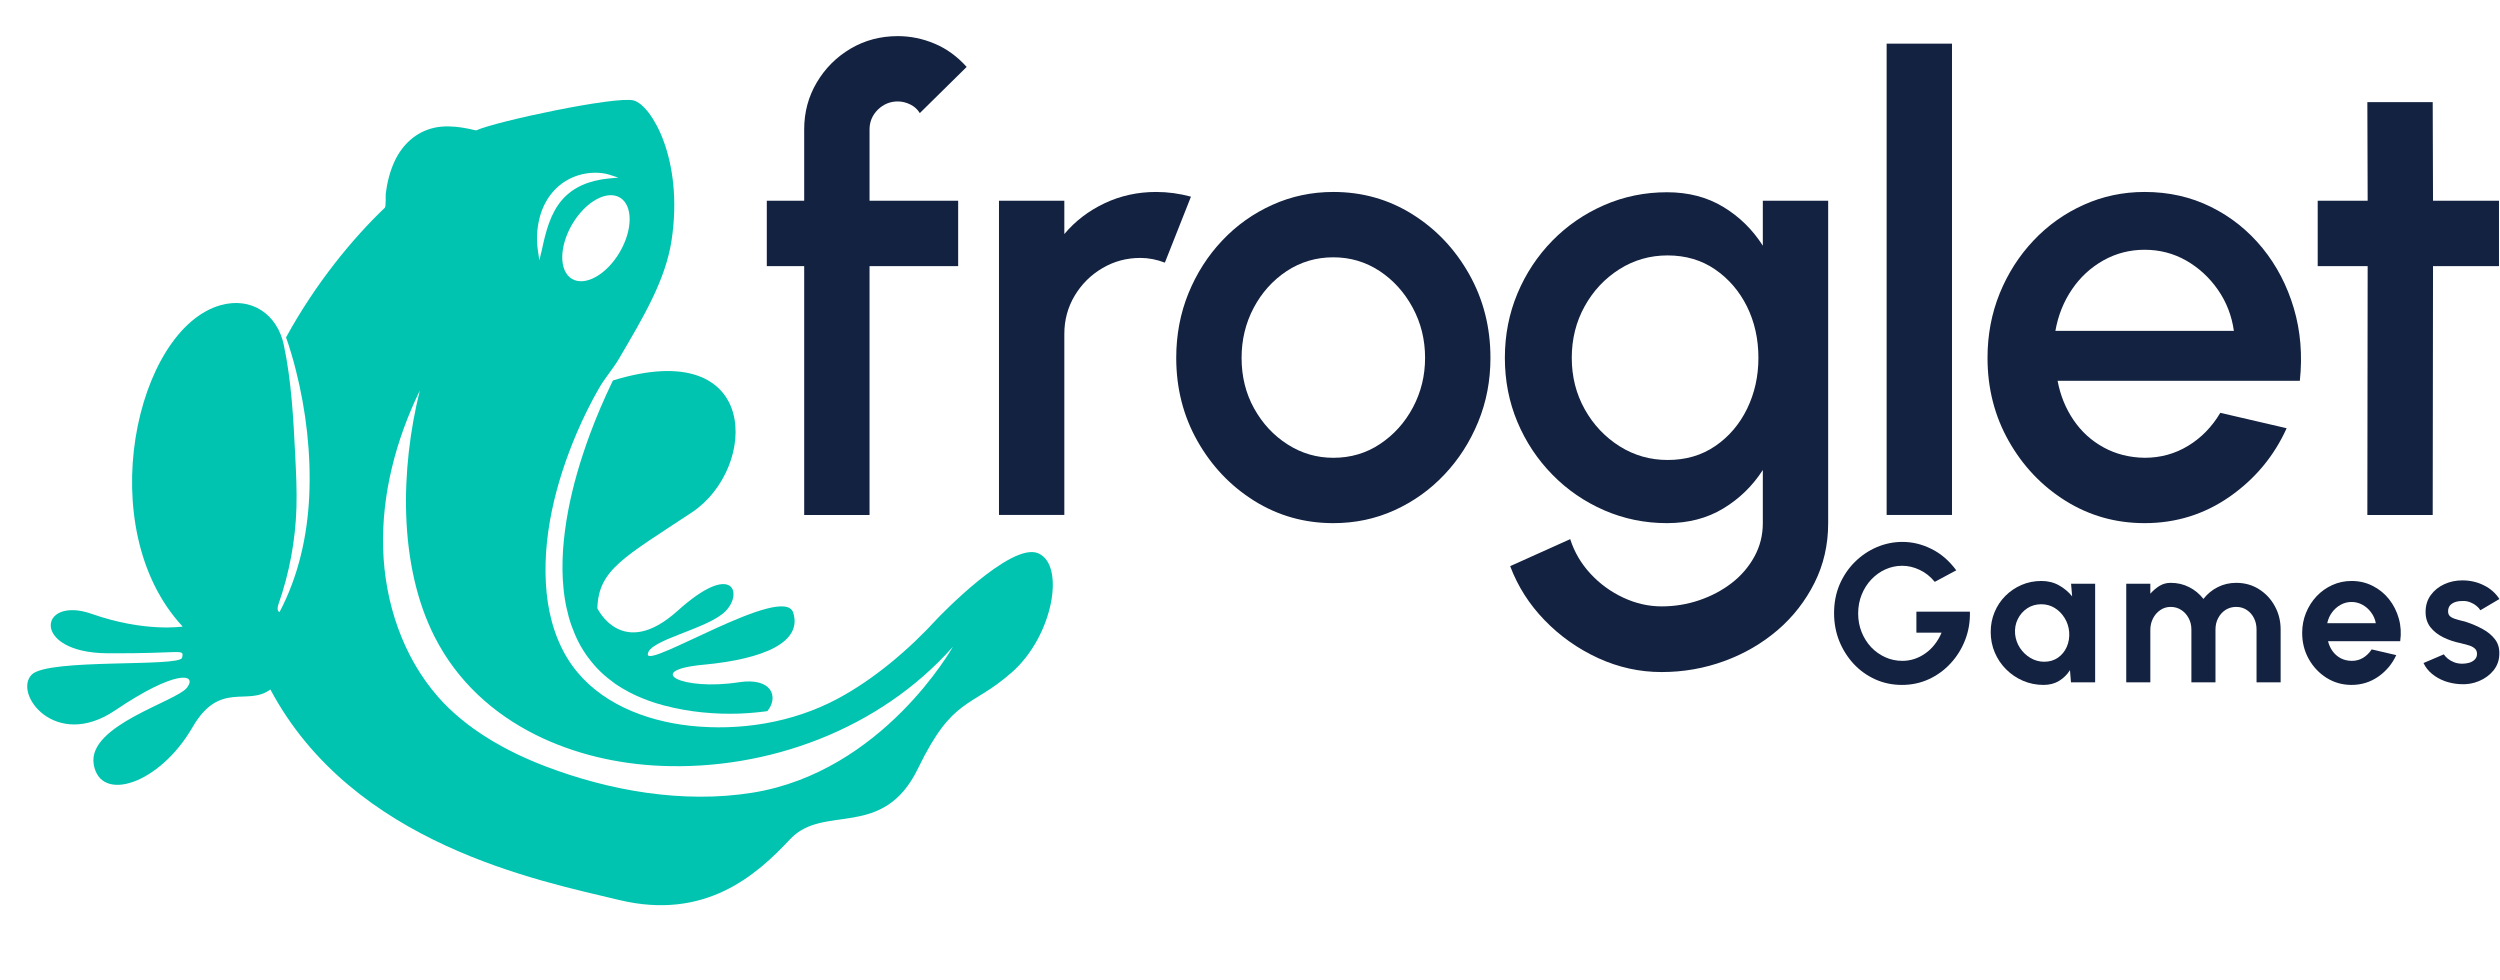
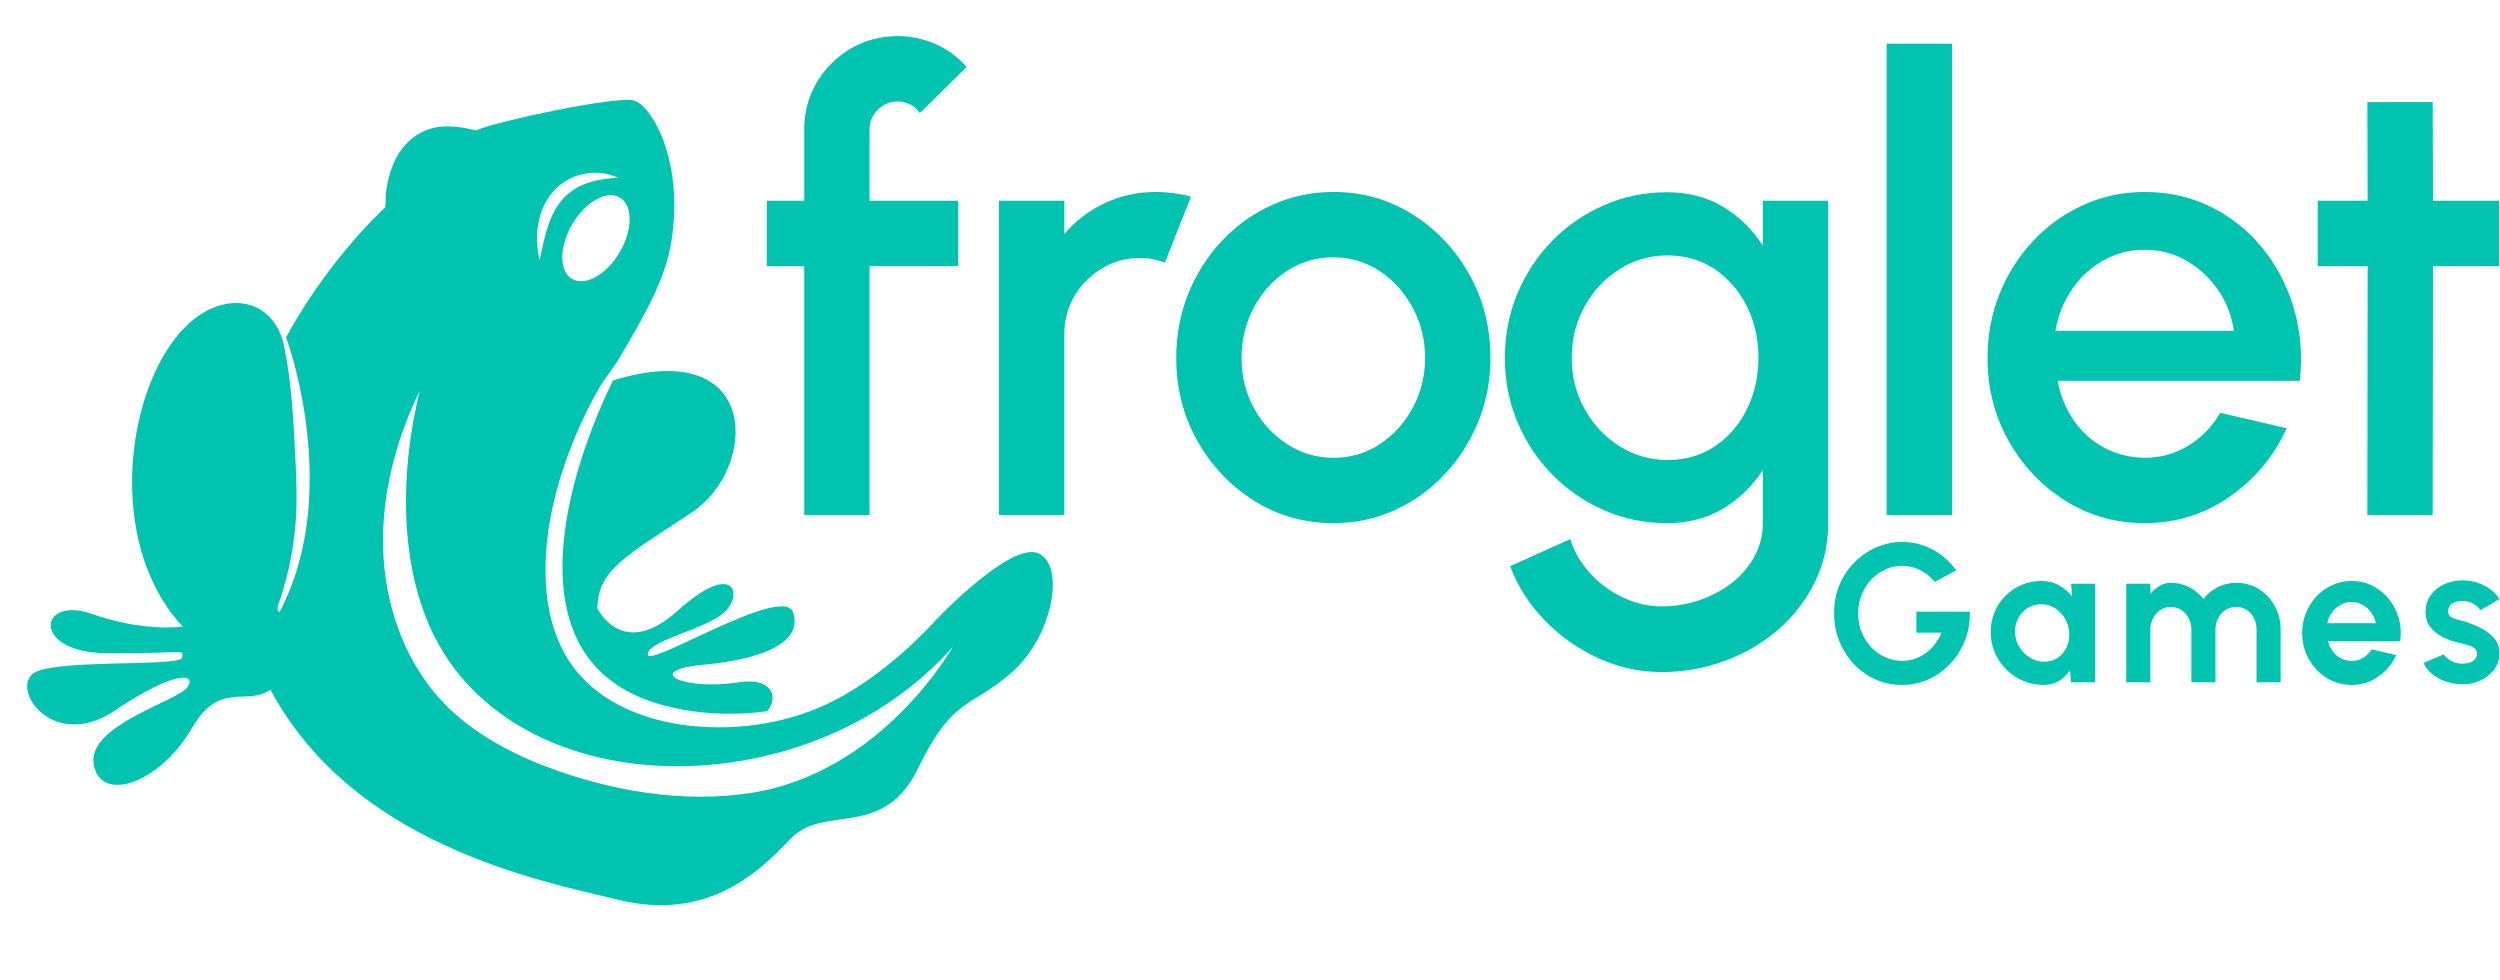
<svg xmlns="http://www.w3.org/2000/svg" width="240" height="94" viewBox="0 0 240 94" fill="none">
  <path d="M56.62 41.72C55.669 44.299 54.986 46.693 54.542 49.041C54.301 50.316 54.138 51.574 54.053 52.771C53.966 54.134 53.981 55.345 54.096 56.479L54.131 56.82L54.208 57.387L54.303 57.949L54.373 58.286C54.507 58.918 54.66 59.485 54.851 60.025C55.057 60.608 55.292 61.159 55.551 61.662L55.657 61.858C55.665 61.877 55.677 61.897 55.689 61.918C55.712 61.963 55.736 62.003 55.76 62.044L55.763 62.049L55.989 62.43L56.256 62.834C56.27 62.851 56.282 62.871 56.291 62.886L56.489 63.156C56.855 63.644 57.24 64.089 57.641 64.475C58.048 64.868 58.507 65.241 58.996 65.596C59.451 65.916 59.946 66.214 60.507 66.506L60.912 66.7C60.935 66.71 60.962 66.725 60.985 66.734C61.027 66.753 61.065 66.775 61.107 66.793L61.312 66.88C61.363 66.901 61.413 66.925 61.463 66.946C61.548 66.983 61.637 67.021 61.723 67.054L62.144 67.217C62.168 67.227 62.195 67.237 62.222 67.248C62.265 67.266 62.308 67.281 62.348 67.294L62.992 67.509L63.646 67.699C63.69 67.713 63.734 67.724 63.783 67.735C63.811 67.741 63.836 67.747 63.864 67.753C64.394 67.893 64.974 68.022 65.642 68.141C66.802 68.347 68.025 68.471 69.278 68.509C69.346 68.511 69.415 68.51 69.487 68.513C69.721 68.519 69.96 68.521 70.196 68.518L70.2 68.519C70.448 68.519 70.698 68.511 70.943 68.506L71.121 68.499C71.216 68.494 71.315 68.491 71.412 68.482C71.468 68.478 71.524 68.477 71.581 68.473L71.811 68.46C71.859 68.458 71.907 68.451 71.955 68.449C71.981 68.447 72.011 68.445 72.038 68.442L72.497 68.403L72.958 68.356C73.094 68.343 73.231 68.326 73.364 68.308L73.416 68.303C73.47 68.293 73.527 68.289 73.581 68.279C73.607 68.277 73.638 68.271 73.665 68.268C74.774 66.925 74.128 65.002 70.919 65.497C65.466 66.34 61.675 64.36 67.525 63.815C73.379 63.27 77.054 61.627 76.144 58.804C75.234 55.982 62.133 64.224 62.188 62.818C62.243 61.412 67.974 60.4 69.661 58.663C71.348 56.927 70.376 53.839 65.049 58.638C59.723 63.436 57.346 58.395 57.346 58.395C57.456 54.675 59.904 53.508 66.426 49.184C72.775 44.972 73.135 32.127 58.844 36.524C58.811 36.587 58.782 36.65 58.749 36.717C57.956 38.37 57.238 40.049 56.62 41.72Z" fill="#00C4B0" />
  <path d="M99.651 53.109C96.999 52.012 90.005 59.361 90.005 59.361C87.284 62.341 83.898 65.224 80.353 67.109C76.043 69.4 70.987 70.186 66.253 69.674C61.898 69.2 57.49 67.452 54.932 63.892C53.492 61.887 52.728 59.429 52.477 56.934C51.959 51.748 53.343 46.297 55.393 41.508C56.011 40.066 56.71 38.66 57.488 37.299C58.061 36.292 58.846 35.422 59.425 34.43C61.694 30.556 63.9 26.916 64.478 23.028C65.641 15.258 62.519 10.076 60.821 9.64C59.123 9.205 47.655 11.639 45.715 12.516C45.638 12.551 43.504 11.844 41.66 12.271C39.911 12.675 38.605 13.893 37.855 15.539C37.419 16.497 37.163 17.538 37.034 18.576C37.008 18.764 37.068 19.82 36.942 19.945C33.872 22.871 30.307 27.183 27.459 32.393C27.474 32.436 27.494 32.48 27.508 32.528C27.575 32.707 27.636 32.893 27.695 33.07L27.714 33.132C27.789 33.365 27.868 33.617 27.962 33.93C28.106 34.405 28.245 34.918 28.404 35.542C29.388 39.428 29.87 43.569 29.687 47.614C29.512 51.458 28.645 55.332 26.835 58.76C26.583 58.667 26.634 58.29 26.726 58.024C27.777 55.035 28.363 51.891 28.458 48.748C28.508 47.099 28.427 45.456 28.346 43.813C28.168 40.232 27.986 36.629 27.25 33.13C26.622 30.161 24.145 28.469 21.185 29.297C13.047 31.571 8.75 50.709 17.537 60.149C17.537 60.149 13.909 60.726 8.807 58.932C3.705 57.139 2.933 62.655 10.274 62.713C17.615 62.771 17.669 62.21 17.481 63.138C17.292 64.065 4.651 63.183 3.054 64.757C1.222 66.564 5.316 72.076 11.059 68.191C16.802 64.305 18.959 64.626 17.974 65.988C16.99 67.35 8.384 69.605 8.995 73.365C9.606 77.126 15.308 75.305 18.483 69.813C21.098 65.295 23.755 67.836 25.956 66.189C33.893 81.075 51.737 84.541 59.43 86.398C67.708 88.393 72.629 84.01 75.855 80.559C79.081 77.109 84.764 80.714 88.131 73.765C91.498 66.816 93.171 68.041 97.141 64.541C101.11 61.042 102.303 54.205 99.651 53.109ZM59.511 18.966C60.767 19.71 60.758 22.06 59.488 24.218C58.219 26.375 56.171 27.518 54.911 26.773C53.655 26.03 53.665 23.679 54.934 21.522C56.203 19.364 58.252 18.221 59.511 18.966ZM52.215 19.747C52.323 19.521 52.448 19.294 52.584 19.078C52.73 18.855 52.88 18.647 53.044 18.456C53.213 18.261 53.394 18.073 53.591 17.902C53.805 17.717 54.006 17.565 54.211 17.435C54.441 17.285 54.66 17.168 54.883 17.069C55.018 17.008 55.129 16.963 55.233 16.925L55.256 16.917C55.308 16.898 55.356 16.878 55.411 16.864C55.463 16.846 55.523 16.828 55.589 16.808C56.058 16.669 56.545 16.596 57.039 16.582C57.293 16.579 57.532 16.589 57.757 16.615C58.037 16.648 58.262 16.696 58.465 16.76L59.365 17.052L58.414 17.137C57.988 17.176 57.547 17.251 57.112 17.358C56.672 17.468 56.263 17.604 55.9 17.767C55.852 17.787 55.808 17.808 55.759 17.832C55.72 17.849 55.681 17.871 55.642 17.889L55.617 17.901C55.504 17.959 55.419 18.005 55.344 18.049C55.142 18.166 54.973 18.277 54.825 18.389C54.634 18.531 54.487 18.655 54.353 18.779C54.185 18.935 54.046 19.079 53.928 19.224C53.429 19.811 53.017 20.55 52.701 21.436C52.562 21.823 52.436 22.24 52.315 22.71L52.233 23.04L52.154 23.371C52.141 23.443 52.122 23.518 52.108 23.59C52.098 23.631 52.089 23.669 52.082 23.712L52.077 23.733C52.055 23.838 52.032 23.947 52.005 24.056L51.776 24.992L51.638 24.046C51.494 23.086 51.529 22.119 51.741 21.166C51.838 20.689 52 20.21 52.215 19.747ZM72.195 76.106C65.566 77.16 58.508 75.914 52.357 73.565C48.579 72.121 44.736 69.969 42.035 66.879C38.681 63.043 36.934 57.869 36.782 52.665C36.629 47.461 38.004 42.225 40.301 37.497C38.434 45.021 38.223 54.251 41.728 61.141C43.907 65.426 47.372 68.524 51.443 70.552C55.117 72.383 59.281 73.347 63.44 73.523C73.668 73.96 84.428 70.052 91.481 62.085C91.477 62.084 84.759 74.109 72.195 76.106Z" fill="#00C4B0" />
-   <path d="M83.476 12.423V19.272H91.984V25.547H83.476V49.437H77.202V25.547H73.613V19.272H77.202V12.423C77.202 10.779 77.605 9.271 78.41 7.917C79.215 6.557 80.295 5.476 81.655 4.671C83.011 3.871 84.522 3.468 86.192 3.468C87.399 3.468 88.577 3.709 89.721 4.19C90.87 4.671 91.891 5.417 92.8 6.424L88.302 10.857C88.082 10.494 87.777 10.219 87.384 10.027C86.992 9.835 86.594 9.738 86.192 9.738C85.45 9.738 84.812 10.002 84.277 10.523C83.747 11.049 83.476 11.683 83.476 12.423Z" fill="#132240" />
-   <path d="M95.902 49.437V19.272H102.176V22.469C103.222 21.221 104.508 20.24 106.04 19.513C107.567 18.791 109.216 18.428 110.984 18.428C112.113 18.428 113.228 18.581 114.332 18.88L111.828 25.213C111.048 24.914 110.262 24.761 109.476 24.761C108.151 24.761 106.934 25.09 105.828 25.743C104.719 26.396 103.835 27.275 103.172 28.379C102.509 29.489 102.176 30.716 102.176 32.061V49.436H95.902V49.437Z" fill="#132240" />
-   <path d="M128.001 50.222C125.222 50.222 122.693 49.505 120.41 48.081C118.127 46.653 116.311 44.738 114.951 42.332C113.595 39.931 112.918 37.27 112.918 34.354C112.918 32.14 113.311 30.078 114.092 28.153C114.878 26.233 115.958 24.545 117.337 23.087C118.712 21.629 120.318 20.489 122.149 19.665C123.975 18.84 125.929 18.428 128.001 18.428C130.774 18.428 133.303 19.14 135.586 20.568C137.869 21.996 139.685 23.916 141.045 26.332C142.401 28.743 143.083 31.419 143.083 34.354C143.083 36.544 142.69 38.596 141.905 40.506C141.119 42.421 140.039 44.105 138.665 45.557C137.285 47.021 135.684 48.159 133.868 48.984C132.046 49.81 130.092 50.222 128.001 50.222ZM128.001 43.948C129.67 43.948 131.168 43.505 132.493 42.617C133.818 41.734 134.869 40.565 135.645 39.107C136.42 37.649 136.808 36.063 136.808 34.355C136.808 32.607 136.41 30.997 135.615 29.529C134.82 28.06 133.759 26.887 132.434 26.013C131.103 25.14 129.626 24.702 128 24.702C126.35 24.702 124.858 25.145 123.517 26.028C122.182 26.916 121.126 28.09 120.35 29.558C119.575 31.026 119.192 32.626 119.192 34.355C119.192 36.147 119.59 37.762 120.395 39.21C121.2 40.659 122.27 41.812 123.611 42.666C124.946 43.52 126.41 43.948 128.001 43.948Z" fill="#132240" />
-   <path d="M169.23 19.272H175.505V50.222C175.505 52.294 175.068 54.203 174.194 55.951C173.315 57.699 172.137 59.216 170.649 60.492C169.157 61.768 167.453 62.76 165.533 63.462C163.613 64.164 161.605 64.517 159.514 64.517C157.403 64.517 155.376 64.07 153.421 63.177C151.472 62.278 149.758 61.066 148.281 59.539C146.804 58.012 145.703 56.284 144.977 54.35L150.741 51.757C151.139 53.005 151.791 54.109 152.685 55.076C153.579 56.043 154.624 56.804 155.823 57.368C157.02 57.928 158.248 58.213 159.515 58.213C160.762 58.213 161.964 58.017 163.123 57.624C164.277 57.232 165.313 56.686 166.231 55.98C167.144 55.278 167.871 54.433 168.416 53.446C168.96 52.459 169.231 51.384 169.231 50.221V45.12C168.244 46.651 166.977 47.884 165.43 48.817C163.879 49.755 162.083 50.221 160.03 50.221C157.899 50.221 155.886 49.808 153.996 48.984C152.106 48.159 150.447 47.02 149.018 45.557C147.594 44.104 146.475 42.42 145.67 40.506C144.869 38.596 144.467 36.544 144.467 34.354C144.467 32.164 144.869 30.107 145.67 28.187C146.475 26.263 147.594 24.573 149.018 23.115C150.446 21.657 152.106 20.518 153.996 19.694C155.886 18.869 157.899 18.456 160.03 18.456C162.083 18.456 163.879 18.923 165.43 19.861C166.977 20.793 168.244 22.036 169.231 23.587V19.272H169.23ZM160.089 44.158C161.842 44.158 163.369 43.712 164.674 42.813C165.98 41.919 166.996 40.726 167.723 39.239C168.445 37.752 168.808 36.122 168.808 34.354C168.808 32.542 168.44 30.902 167.708 29.42C166.972 27.942 165.95 26.759 164.645 25.86C163.339 24.967 161.817 24.52 160.089 24.52C158.4 24.52 156.858 24.962 155.46 25.846C154.061 26.734 152.951 27.917 152.126 29.405C151.302 30.897 150.889 32.542 150.889 34.354C150.889 36.165 151.307 37.815 152.141 39.303C152.976 40.79 154.095 41.968 155.489 42.847C156.888 43.722 158.42 44.158 160.089 44.158Z" fill="#132240" />
-   <path d="M181.117 49.437V4.19H187.391V49.436H181.117V49.437Z" fill="#132240" />
-   <path d="M205.884 50.222C203.105 50.222 200.577 49.505 198.294 48.081C196.011 46.653 194.195 44.738 192.835 42.332C191.479 39.931 190.802 37.27 190.802 34.354C190.802 32.14 191.195 30.078 191.976 28.153C192.761 26.233 193.842 24.545 195.221 23.087C196.596 21.629 198.202 20.489 200.032 19.665C201.859 18.84 203.813 18.428 205.884 18.428C208.196 18.428 210.318 18.904 212.247 19.861C214.177 20.814 215.826 22.135 217.196 23.813C218.561 25.493 219.567 27.422 220.21 29.602C220.854 31.786 221.045 34.103 220.785 36.559H197.529C197.789 37.943 198.294 39.195 199.05 40.309C199.806 41.428 200.768 42.307 201.947 42.951C203.12 43.594 204.436 43.928 205.884 43.947C207.411 43.947 208.805 43.564 210.062 42.798C211.318 42.038 212.345 40.982 213.15 39.631L219.518 41.11C218.31 43.785 216.489 45.97 214.059 47.673C211.624 49.372 208.899 50.222 205.884 50.222ZM197.318 31.762H214.452C214.25 30.313 213.74 28.998 212.925 27.825C212.109 26.647 211.094 25.714 209.881 25.017C208.663 24.325 207.332 23.977 205.884 23.977C204.456 23.977 203.13 24.32 201.918 25.002C200.7 25.689 199.694 26.617 198.899 27.796C198.103 28.969 197.577 30.294 197.318 31.762Z" fill="#132240" />
-   <path d="M239.903 25.547H233.57L233.54 49.437H227.266L227.295 25.547H222.499V19.272H227.295L227.266 9.802H233.54L233.57 19.272H239.903V25.547Z" fill="#132240" />
-   <path d="M182.591 65.752C181.668 65.752 180.809 65.572 180.013 65.212C179.223 64.852 178.535 64.357 177.947 63.726C177.36 63.088 176.898 62.356 176.564 61.529C176.235 60.696 176.071 59.806 176.071 58.859C176.071 57.862 176.248 56.947 176.601 56.114C176.962 55.28 177.451 54.558 178.07 53.945C178.689 53.333 179.391 52.86 180.174 52.525C180.964 52.191 181.785 52.023 182.638 52.023C183.592 52.023 184.517 52.248 185.415 52.696C186.318 53.138 187.114 53.822 187.803 54.75L185.737 55.858C185.313 55.34 184.827 54.955 184.277 54.703C183.734 54.444 183.178 54.315 182.61 54.315C182.054 54.315 181.52 54.428 181.008 54.656C180.503 54.883 180.051 55.205 179.653 55.621C179.261 56.032 178.952 56.517 178.724 57.079C178.497 57.635 178.383 58.244 178.383 58.907C178.383 59.532 178.494 60.122 178.715 60.677C178.936 61.226 179.239 61.709 179.624 62.126C180.016 62.536 180.468 62.858 180.98 63.091C181.491 63.325 182.041 63.442 182.628 63.442C183.02 63.442 183.402 63.382 183.775 63.262C184.154 63.136 184.508 62.956 184.836 62.722C185.171 62.489 185.468 62.205 185.727 61.87C185.993 61.535 186.214 61.157 186.391 60.734H183.974V58.717H189.11C189.136 59.683 188.984 60.589 188.655 61.434C188.327 62.28 187.863 63.028 187.262 63.678C186.662 64.329 185.964 64.837 185.168 65.203C184.372 65.569 183.513 65.752 182.591 65.752Z" fill="#132240" />
-   <path d="M198.822 56.038H201.134V65.506H198.813L198.718 64.332C198.453 64.755 198.105 65.099 197.675 65.364C197.252 65.622 196.753 65.752 196.178 65.752C195.477 65.752 194.82 65.619 194.207 65.354C193.594 65.089 193.054 64.723 192.587 64.256C192.119 63.789 191.756 63.249 191.497 62.637C191.238 62.025 191.108 61.368 191.108 60.668C191.108 59.992 191.232 59.358 191.478 58.765C191.724 58.171 192.072 57.651 192.52 57.202C192.969 56.754 193.487 56.404 194.074 56.151C194.662 55.899 195.294 55.773 195.97 55.773C196.602 55.773 197.164 55.912 197.657 56.189C198.156 56.467 198.579 56.821 198.926 57.25L198.822 56.038ZM196.245 63.527C196.75 63.527 197.189 63.398 197.562 63.139C197.935 62.88 198.216 62.536 198.405 62.107C198.601 61.671 198.68 61.191 198.642 60.668C198.598 60.175 198.453 59.73 198.206 59.333C197.96 58.929 197.644 58.607 197.259 58.367C196.873 58.127 196.44 58.007 195.96 58.007C195.461 58.007 195.013 58.136 194.615 58.395C194.223 58.654 193.92 59.001 193.705 59.437C193.49 59.866 193.405 60.346 193.449 60.876C193.5 61.362 193.658 61.807 193.923 62.211C194.188 62.608 194.523 62.927 194.927 63.167C195.338 63.407 195.777 63.527 196.245 63.527Z" fill="#132240" />
-   <path d="M204.119 65.506V56.038H206.432V56.994C206.71 56.685 207.003 56.435 207.313 56.246C207.629 56.05 207.986 55.953 208.384 55.953C209.028 55.953 209.616 56.088 210.146 56.36C210.683 56.625 211.145 57.004 211.53 57.496C211.915 57.004 212.377 56.625 212.914 56.36C213.451 56.088 214.038 55.953 214.676 55.953C215.491 55.953 216.218 56.155 216.856 56.559C217.5 56.962 218.009 57.505 218.381 58.187C218.754 58.862 218.941 59.61 218.941 60.431V65.506H216.628V60.431C216.628 60.027 216.546 59.664 216.382 59.342C216.218 59.014 215.987 58.752 215.69 58.556C215.4 58.361 215.062 58.263 214.676 58.263C214.291 58.263 213.946 58.361 213.643 58.556C213.346 58.752 213.113 59.014 212.942 59.342C212.771 59.664 212.686 60.027 212.686 60.431V65.506H210.374V60.431C210.374 60.027 210.285 59.664 210.109 59.342C209.938 59.014 209.701 58.752 209.398 58.556C209.101 58.361 208.763 58.263 208.384 58.263C208.017 58.263 207.686 58.364 207.389 58.566C207.092 58.768 206.858 59.036 206.688 59.37C206.517 59.705 206.432 60.071 206.432 60.469V65.506H204.119Z" fill="#132240" />
-   <path d="M225.747 65.752C224.875 65.752 224.079 65.528 223.359 65.08C222.645 64.632 222.073 64.029 221.644 63.271C221.221 62.514 221.009 61.678 221.009 60.762C221.009 60.074 221.132 59.431 221.378 58.831C221.625 58.225 221.963 57.695 222.392 57.24C222.828 56.779 223.334 56.42 223.909 56.161C224.484 55.902 225.096 55.773 225.747 55.773C226.486 55.773 227.162 55.931 227.775 56.246C228.394 56.555 228.919 56.981 229.348 57.524C229.778 58.067 230.09 58.686 230.286 59.38C230.482 60.074 230.526 60.8 230.419 61.558H223.492C223.58 61.911 223.725 62.23 223.928 62.514C224.13 62.792 224.386 63.016 224.695 63.186C225.005 63.35 225.355 63.435 225.747 63.442C226.151 63.448 226.518 63.353 226.846 63.158C227.181 62.956 227.459 62.684 227.68 62.343L230.04 62.892C229.655 63.732 229.08 64.42 228.315 64.957C227.551 65.487 226.695 65.752 225.747 65.752ZM223.416 59.825H228.078C228.009 59.446 227.86 59.105 227.633 58.802C227.412 58.493 227.137 58.247 226.808 58.064C226.48 57.881 226.126 57.789 225.747 57.789C225.368 57.789 225.017 57.881 224.695 58.064C224.373 58.241 224.098 58.484 223.871 58.793C223.65 59.096 223.498 59.44 223.416 59.825Z" fill="#132240" />
-   <path d="M236.116 65.676C235.623 65.644 235.146 65.547 234.685 65.383C234.23 65.212 233.825 64.982 233.472 64.691C233.118 64.401 232.846 64.054 232.657 63.65L234.609 62.817C234.685 62.943 234.808 63.079 234.978 63.224C235.149 63.363 235.351 63.48 235.585 63.574C235.825 63.669 236.087 63.716 236.371 63.716C236.612 63.716 236.839 63.685 237.054 63.622C237.275 63.552 237.452 63.448 237.584 63.309C237.723 63.17 237.793 62.99 237.793 62.77C237.793 62.536 237.711 62.356 237.547 62.23C237.389 62.097 237.186 61.999 236.94 61.936C236.7 61.867 236.466 61.804 236.239 61.747C235.639 61.627 235.08 61.441 234.561 61.188C234.05 60.936 233.636 60.611 233.32 60.213C233.01 59.809 232.856 59.323 232.856 58.755C232.856 58.13 233.02 57.59 233.348 57.136C233.677 56.682 234.11 56.331 234.647 56.085C235.184 55.839 235.762 55.716 236.381 55.716C237.133 55.716 237.821 55.874 238.447 56.189C239.079 56.499 239.578 56.937 239.944 57.505L238.115 58.585C238.027 58.433 237.903 58.294 237.746 58.168C237.588 58.035 237.408 57.928 237.205 57.846C237.003 57.758 236.792 57.707 236.57 57.695C236.286 57.682 236.027 57.707 235.793 57.77C235.56 57.834 235.37 57.941 235.225 58.092C235.086 58.244 235.016 58.446 235.016 58.698C235.016 58.938 235.111 59.118 235.301 59.238C235.49 59.352 235.718 59.44 235.983 59.503C236.255 59.566 236.514 59.636 236.76 59.711C237.316 59.894 237.837 60.118 238.324 60.384C238.816 60.649 239.211 60.974 239.508 61.359C239.805 61.744 239.947 62.205 239.935 62.741C239.935 63.353 239.751 63.89 239.385 64.351C239.019 64.805 238.545 65.152 237.963 65.392C237.389 65.632 236.773 65.727 236.116 65.676Z" fill="#132240" />
+   <path d="M83.476 12.423V19.272H91.984V25.547H83.476V49.437H77.202V25.547H73.613V19.272H77.202V12.423C77.202 10.779 77.605 9.271 78.41 7.917C79.215 6.557 80.295 5.476 81.655 4.671C83.011 3.871 84.522 3.468 86.192 3.468C87.399 3.468 88.577 3.709 89.721 4.19C90.87 4.671 91.891 5.417 92.8 6.424L88.302 10.857C88.082 10.494 87.777 10.219 87.384 10.027C86.992 9.835 86.594 9.738 86.192 9.738C85.45 9.738 84.812 10.002 84.277 10.523C83.747 11.049 83.476 11.683 83.476 12.423Z" fill="#00C4B0" />
+   <path d="M95.902 49.437V19.272H102.176V22.469C103.222 21.221 104.508 20.24 106.04 19.513C107.567 18.791 109.216 18.428 110.984 18.428C112.113 18.428 113.228 18.581 114.332 18.88L111.828 25.213C111.048 24.914 110.262 24.761 109.476 24.761C108.151 24.761 106.934 25.09 105.828 25.743C104.719 26.396 103.835 27.275 103.172 28.379C102.509 29.489 102.176 30.716 102.176 32.061V49.436H95.902V49.437Z" fill="#00C4B0" />
+   <path d="M128.001 50.222C125.222 50.222 122.693 49.505 120.41 48.081C118.127 46.653 116.311 44.738 114.951 42.332C113.595 39.931 112.918 37.27 112.918 34.354C112.918 32.14 113.311 30.078 114.092 28.153C114.878 26.233 115.958 24.545 117.337 23.087C118.712 21.629 120.318 20.489 122.149 19.665C123.975 18.84 125.929 18.428 128.001 18.428C130.774 18.428 133.303 19.14 135.586 20.568C137.869 21.996 139.685 23.916 141.045 26.332C142.401 28.743 143.083 31.419 143.083 34.354C143.083 36.544 142.69 38.596 141.905 40.506C141.119 42.421 140.039 44.105 138.665 45.557C137.285 47.021 135.684 48.159 133.868 48.984C132.046 49.81 130.092 50.222 128.001 50.222ZM128.001 43.948C129.67 43.948 131.168 43.505 132.493 42.617C133.818 41.734 134.869 40.565 135.645 39.107C136.42 37.649 136.808 36.063 136.808 34.355C136.808 32.607 136.41 30.997 135.615 29.529C134.82 28.06 133.759 26.887 132.434 26.013C131.103 25.14 129.626 24.702 128 24.702C126.35 24.702 124.858 25.145 123.517 26.028C122.182 26.916 121.126 28.09 120.35 29.558C119.575 31.026 119.192 32.626 119.192 34.355C119.192 36.147 119.59 37.762 120.395 39.21C121.2 40.659 122.27 41.812 123.611 42.666C124.946 43.52 126.41 43.948 128.001 43.948Z" fill="#00C4B0" />
+   <path d="M169.23 19.272H175.505V50.222C175.505 52.294 175.068 54.203 174.194 55.951C173.315 57.699 172.137 59.216 170.649 60.492C169.157 61.768 167.453 62.76 165.533 63.462C163.613 64.164 161.605 64.517 159.514 64.517C157.403 64.517 155.376 64.07 153.421 63.177C151.472 62.278 149.758 61.066 148.281 59.539C146.804 58.012 145.703 56.284 144.977 54.35L150.741 51.757C151.139 53.005 151.791 54.109 152.685 55.076C153.579 56.043 154.624 56.804 155.823 57.368C157.02 57.928 158.248 58.213 159.515 58.213C160.762 58.213 161.964 58.017 163.123 57.624C164.277 57.232 165.313 56.686 166.231 55.98C167.144 55.278 167.871 54.433 168.416 53.446C168.96 52.459 169.231 51.384 169.231 50.221V45.12C168.244 46.651 166.977 47.884 165.43 48.817C163.879 49.755 162.083 50.221 160.03 50.221C157.899 50.221 155.886 49.808 153.996 48.984C152.106 48.159 150.447 47.02 149.018 45.557C147.594 44.104 146.475 42.42 145.67 40.506C144.869 38.596 144.467 36.544 144.467 34.354C144.467 32.164 144.869 30.107 145.67 28.187C146.475 26.263 147.594 24.573 149.018 23.115C150.446 21.657 152.106 20.518 153.996 19.694C155.886 18.869 157.899 18.456 160.03 18.456C162.083 18.456 163.879 18.923 165.43 19.861C166.977 20.793 168.244 22.036 169.231 23.587V19.272H169.23ZM160.089 44.158C161.842 44.158 163.369 43.712 164.674 42.813C165.98 41.919 166.996 40.726 167.723 39.239C168.445 37.752 168.808 36.122 168.808 34.354C168.808 32.542 168.44 30.902 167.708 29.42C166.972 27.942 165.95 26.759 164.645 25.86C163.339 24.967 161.817 24.52 160.089 24.52C158.4 24.52 156.858 24.962 155.46 25.846C154.061 26.734 152.951 27.917 152.126 29.405C151.302 30.897 150.889 32.542 150.889 34.354C150.889 36.165 151.307 37.815 152.141 39.303C152.976 40.79 154.095 41.968 155.489 42.847C156.888 43.722 158.42 44.158 160.089 44.158Z" fill="#00C4B0" />
+   <path d="M181.117 49.437V4.19H187.391V49.436H181.117V49.437Z" fill="#00C4B0" />
+   <path d="M205.884 50.222C203.105 50.222 200.577 49.505 198.294 48.081C196.011 46.653 194.195 44.738 192.835 42.332C191.479 39.931 190.802 37.27 190.802 34.354C190.802 32.14 191.195 30.078 191.976 28.153C192.761 26.233 193.842 24.545 195.221 23.087C196.596 21.629 198.202 20.489 200.032 19.665C201.859 18.84 203.813 18.428 205.884 18.428C208.196 18.428 210.318 18.904 212.247 19.861C214.177 20.814 215.826 22.135 217.196 23.813C218.561 25.493 219.567 27.422 220.21 29.602C220.854 31.786 221.045 34.103 220.785 36.559H197.529C197.789 37.943 198.294 39.195 199.05 40.309C199.806 41.428 200.768 42.307 201.947 42.951C203.12 43.594 204.436 43.928 205.884 43.947C207.411 43.947 208.805 43.564 210.062 42.798C211.318 42.038 212.345 40.982 213.15 39.631L219.518 41.11C218.31 43.785 216.489 45.97 214.059 47.673C211.624 49.372 208.899 50.222 205.884 50.222ZM197.318 31.762H214.452C214.25 30.313 213.74 28.998 212.925 27.825C212.109 26.647 211.094 25.714 209.881 25.017C208.663 24.325 207.332 23.977 205.884 23.977C204.456 23.977 203.13 24.32 201.918 25.002C200.7 25.689 199.694 26.617 198.899 27.796C198.103 28.969 197.577 30.294 197.318 31.762Z" fill="#00C4B0" />
+   <path d="M239.903 25.547H233.57L233.54 49.437H227.266L227.295 25.547H222.499V19.272H227.295L227.266 9.802H233.54L233.57 19.272H239.903V25.547Z" fill="#00C4B0" />
+   <path d="M182.591 65.752C181.668 65.752 180.809 65.572 180.013 65.212C179.223 64.852 178.535 64.357 177.947 63.726C177.36 63.088 176.898 62.356 176.564 61.529C176.235 60.696 176.071 59.806 176.071 58.859C176.071 57.862 176.248 56.947 176.601 56.114C176.962 55.28 177.451 54.558 178.07 53.945C178.689 53.333 179.391 52.86 180.174 52.525C180.964 52.191 181.785 52.023 182.638 52.023C183.592 52.023 184.517 52.248 185.415 52.696C186.318 53.138 187.114 53.822 187.803 54.75L185.737 55.858C185.313 55.34 184.827 54.955 184.277 54.703C183.734 54.444 183.178 54.315 182.61 54.315C182.054 54.315 181.52 54.428 181.008 54.656C180.503 54.883 180.051 55.205 179.653 55.621C179.261 56.032 178.952 56.517 178.724 57.079C178.497 57.635 178.383 58.244 178.383 58.907C178.383 59.532 178.494 60.122 178.715 60.677C178.936 61.226 179.239 61.709 179.624 62.126C180.016 62.536 180.468 62.858 180.98 63.091C181.491 63.325 182.041 63.442 182.628 63.442C183.02 63.442 183.402 63.382 183.775 63.262C184.154 63.136 184.508 62.956 184.836 62.722C185.171 62.489 185.468 62.205 185.727 61.87C185.993 61.535 186.214 61.157 186.391 60.734H183.974V58.717H189.11C189.136 59.683 188.984 60.589 188.655 61.434C188.327 62.28 187.863 63.028 187.262 63.678C186.662 64.329 185.964 64.837 185.168 65.203C184.372 65.569 183.513 65.752 182.591 65.752Z" fill="#00C4B0" />
+   <path d="M198.822 56.038H201.134V65.506H198.813L198.718 64.332C198.453 64.755 198.105 65.099 197.675 65.364C197.252 65.622 196.753 65.752 196.178 65.752C195.477 65.752 194.82 65.619 194.207 65.354C193.594 65.089 193.054 64.723 192.587 64.256C192.119 63.789 191.756 63.249 191.497 62.637C191.238 62.025 191.108 61.368 191.108 60.668C191.108 59.992 191.232 59.358 191.478 58.765C191.724 58.171 192.072 57.651 192.52 57.202C192.969 56.754 193.487 56.404 194.074 56.151C194.662 55.899 195.294 55.773 195.97 55.773C196.602 55.773 197.164 55.912 197.657 56.189C198.156 56.467 198.579 56.821 198.926 57.25L198.822 56.038ZM196.245 63.527C196.75 63.527 197.189 63.398 197.562 63.139C197.935 62.88 198.216 62.536 198.405 62.107C198.601 61.671 198.68 61.191 198.642 60.668C198.598 60.175 198.453 59.73 198.206 59.333C197.96 58.929 197.644 58.607 197.259 58.367C196.873 58.127 196.44 58.007 195.96 58.007C195.461 58.007 195.013 58.136 194.615 58.395C194.223 58.654 193.92 59.001 193.705 59.437C193.49 59.866 193.405 60.346 193.449 60.876C193.5 61.362 193.658 61.807 193.923 62.211C194.188 62.608 194.523 62.927 194.927 63.167C195.338 63.407 195.777 63.527 196.245 63.527Z" fill="#00C4B0" />
+   <path d="M204.119 65.506V56.038H206.432V56.994C206.71 56.685 207.003 56.435 207.313 56.246C207.629 56.05 207.986 55.953 208.384 55.953C209.028 55.953 209.616 56.088 210.146 56.36C210.683 56.625 211.145 57.004 211.53 57.496C211.915 57.004 212.377 56.625 212.914 56.36C213.451 56.088 214.038 55.953 214.676 55.953C215.491 55.953 216.218 56.155 216.856 56.559C217.5 56.962 218.009 57.505 218.381 58.187C218.754 58.862 218.941 59.61 218.941 60.431V65.506H216.628V60.431C216.628 60.027 216.546 59.664 216.382 59.342C216.218 59.014 215.987 58.752 215.69 58.556C215.4 58.361 215.062 58.263 214.676 58.263C214.291 58.263 213.946 58.361 213.643 58.556C213.346 58.752 213.113 59.014 212.942 59.342C212.771 59.664 212.686 60.027 212.686 60.431V65.506H210.374V60.431C210.374 60.027 210.285 59.664 210.109 59.342C209.938 59.014 209.701 58.752 209.398 58.556C209.101 58.361 208.763 58.263 208.384 58.263C208.017 58.263 207.686 58.364 207.389 58.566C207.092 58.768 206.858 59.036 206.688 59.37C206.517 59.705 206.432 60.071 206.432 60.469V65.506H204.119Z" fill="#00C4B0" />
+   <path d="M225.747 65.752C224.875 65.752 224.079 65.528 223.359 65.08C222.645 64.632 222.073 64.029 221.644 63.271C221.221 62.514 221.009 61.678 221.009 60.762C221.009 60.074 221.132 59.431 221.378 58.831C221.625 58.225 221.963 57.695 222.392 57.24C222.828 56.779 223.334 56.42 223.909 56.161C224.484 55.902 225.096 55.773 225.747 55.773C226.486 55.773 227.162 55.931 227.775 56.246C228.394 56.555 228.919 56.981 229.348 57.524C229.778 58.067 230.09 58.686 230.286 59.38C230.482 60.074 230.526 60.8 230.419 61.558H223.492C223.58 61.911 223.725 62.23 223.928 62.514C224.13 62.792 224.386 63.016 224.695 63.186C225.005 63.35 225.355 63.435 225.747 63.442C226.151 63.448 226.518 63.353 226.846 63.158C227.181 62.956 227.459 62.684 227.68 62.343L230.04 62.892C229.655 63.732 229.08 64.42 228.315 64.957C227.551 65.487 226.695 65.752 225.747 65.752ZM223.416 59.825H228.078C228.009 59.446 227.86 59.105 227.633 58.802C227.412 58.493 227.137 58.247 226.808 58.064C226.48 57.881 226.126 57.789 225.747 57.789C225.368 57.789 225.017 57.881 224.695 58.064C224.373 58.241 224.098 58.484 223.871 58.793C223.65 59.096 223.498 59.44 223.416 59.825Z" fill="#00C4B0" />
+   <path d="M236.116 65.676C235.623 65.644 235.146 65.547 234.685 65.383C234.23 65.212 233.825 64.982 233.472 64.691C233.118 64.401 232.846 64.054 232.657 63.65L234.609 62.817C234.685 62.943 234.808 63.079 234.978 63.224C235.149 63.363 235.351 63.48 235.585 63.574C235.825 63.669 236.087 63.716 236.371 63.716C236.612 63.716 236.839 63.685 237.054 63.622C237.275 63.552 237.452 63.448 237.584 63.309C237.723 63.17 237.793 62.99 237.793 62.77C237.793 62.536 237.711 62.356 237.547 62.23C237.389 62.097 237.186 61.999 236.94 61.936C236.7 61.867 236.466 61.804 236.239 61.747C235.639 61.627 235.08 61.441 234.561 61.188C234.05 60.936 233.636 60.611 233.32 60.213C233.01 59.809 232.856 59.323 232.856 58.755C232.856 58.13 233.02 57.59 233.348 57.136C233.677 56.682 234.11 56.331 234.647 56.085C235.184 55.839 235.762 55.716 236.381 55.716C237.133 55.716 237.821 55.874 238.447 56.189C239.079 56.499 239.578 56.937 239.944 57.505L238.115 58.585C238.027 58.433 237.903 58.294 237.746 58.168C237.588 58.035 237.408 57.928 237.205 57.846C237.003 57.758 236.792 57.707 236.57 57.695C236.286 57.682 236.027 57.707 235.793 57.77C235.56 57.834 235.37 57.941 235.225 58.092C235.086 58.244 235.016 58.446 235.016 58.698C235.016 58.938 235.111 59.118 235.301 59.238C235.49 59.352 235.718 59.44 235.983 59.503C236.255 59.566 236.514 59.636 236.76 59.711C237.316 59.894 237.837 60.118 238.324 60.384C238.816 60.649 239.211 60.974 239.508 61.359C239.805 61.744 239.947 62.205 239.935 62.741C239.935 63.353 239.751 63.89 239.385 64.351C239.019 64.805 238.545 65.152 237.963 65.392C237.389 65.632 236.773 65.727 236.116 65.676Z" fill="#00C4B0" />
</svg>
